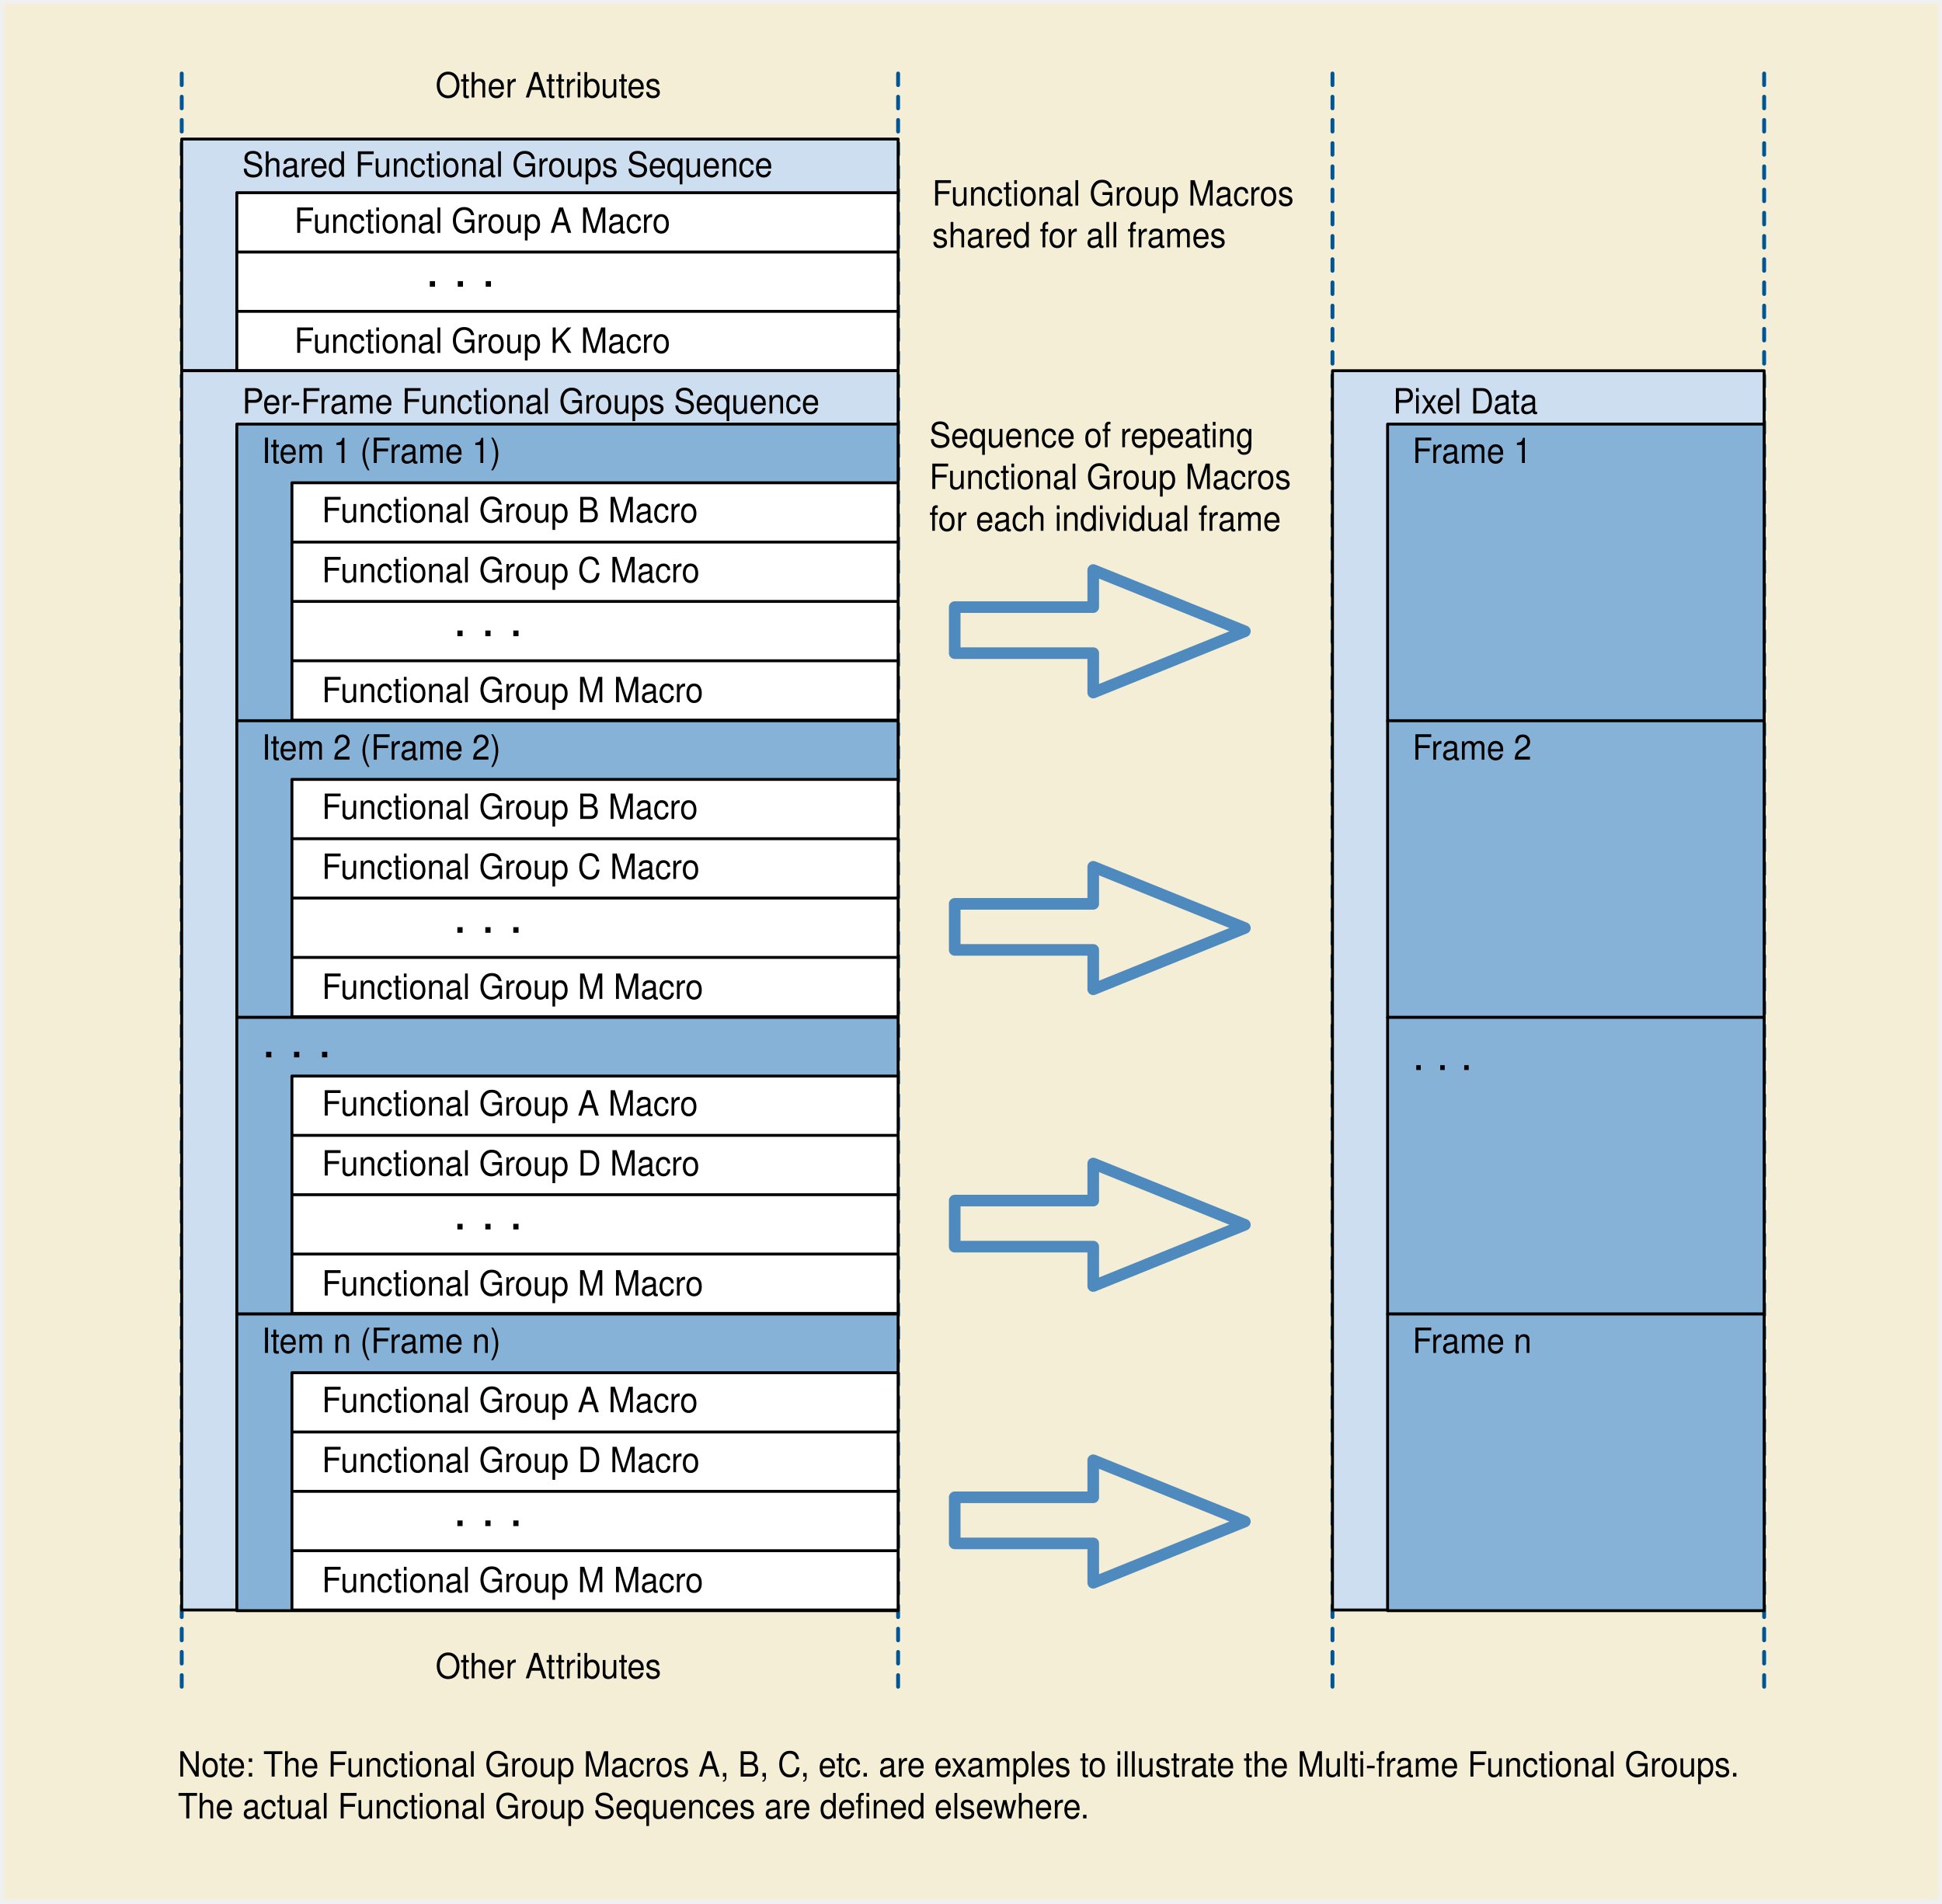
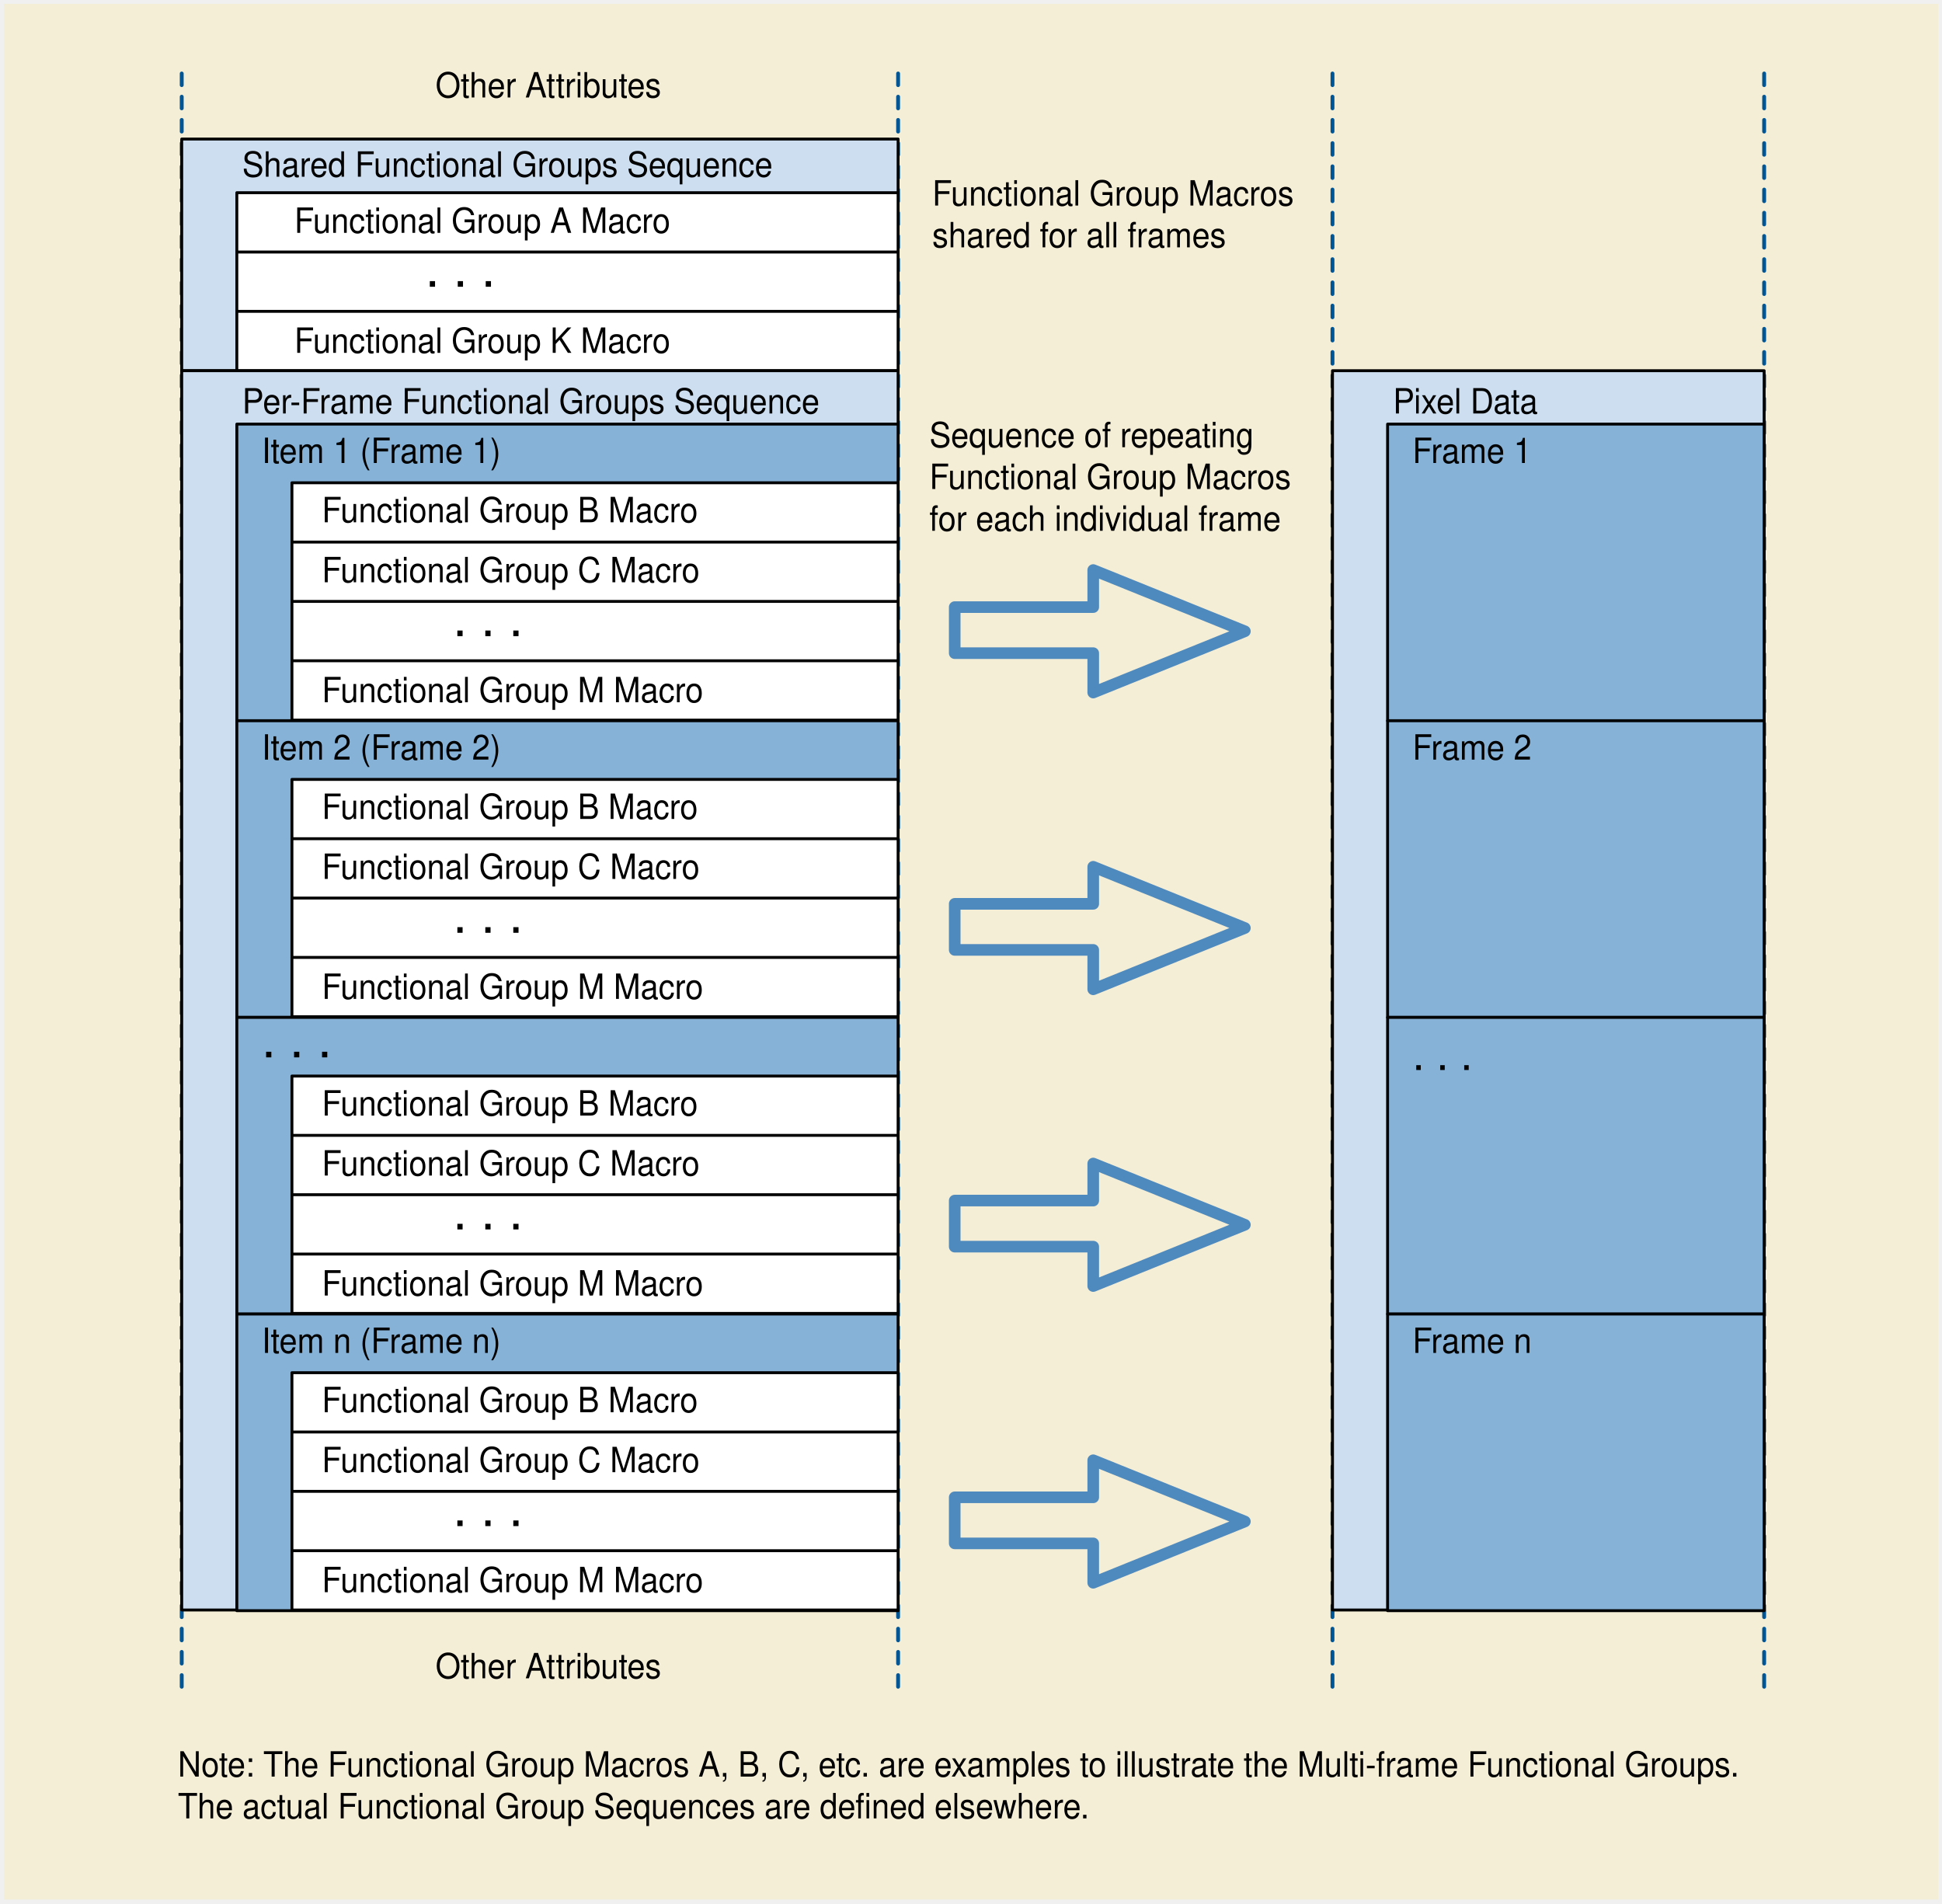
<svg xmlns="http://www.w3.org/2000/svg" version="1.1" id="Layer_1" x="0px" y="0px" width="502px" height="492px" viewBox="0 0 502 492" enable-background="new 0 0 502 492" xml:space="preserve">
  <defs>
    <style type="text/css">
	text {
	  font-family: Helvetica, Verdana, ArialUnicodeMS, san-serif
	}
	</style>
  </defs>
  <g>
   </g>
  <g>
    <rect x="1" y="1" fill="#F5EED6" width="500" height="490" />
    <g>
      <line fill="#4F8ABE" stroke="#005695" stroke-linecap="round" stroke-linejoin="round" stroke-miterlimit="1" stroke-dasharray="3" x1="232.157" y1="436.002" x2="232.157" y2="17.351" />
      <line fill="#4F8ABE" stroke="#005695" stroke-linecap="round" stroke-linejoin="round" stroke-miterlimit="1" stroke-dasharray="3" x1="46.974" y1="436.002" x2="46.974" y2="17.351" />
      <rect x="46.974" y="35.945" fill="#CCDEF0" stroke="#010101" stroke-width="0.75" stroke-linecap="round" stroke-linejoin="round" stroke-miterlimit="1" width="185.184" height="59.878" />
      <rect x="83.188" y="18.763" fill="none" width="117.313" height="8.51" />
      <text transform="matrix(0.9288 0 0 1 112.5747 25.1968)" font-size="9">Other Attributes</text>
      <rect x="83.188" y="427.383" fill="none" width="117.313" height="8.51" />
      <text transform="matrix(0.9288 0 0 1 112.5747 433.8184)" font-size="9">Other Attributes</text>
      <rect x="62.613" y="39.247" fill="none" width="166.378" height="8.51" />
      <text transform="matrix(0.9288 0 0 1 62.6123 45.6816)" font-size="9">Shared Functional Groups Sequence </text>
      <g>
        <rect x="61.219" y="49.81" fill="#FFFFFF" stroke="#010101" stroke-width="0.75" stroke-linecap="round" stroke-linejoin="round" stroke-miterlimit="1" width="170.938" height="46.01" />
        <line fill="#FFFFFF" stroke="#010101" stroke-width="0.75" stroke-linecap="round" stroke-linejoin="round" stroke-miterlimit="1" x1="61.219" y1="80.482" x2="232.157" y2="80.482" />
        <line fill="#FFFFFF" stroke="#010101" stroke-width="0.75" stroke-linecap="round" stroke-linejoin="round" stroke-miterlimit="1" x1="61.219" y1="65.146" x2="232.157" y2="65.146" />
      </g>
      <rect x="76.079" y="53.758" fill="none" width="143.362" height="8.51" />
      <text transform="matrix(0.9288 0 0 1 76.0786 60.1924)" font-size="9">Functional Group A Macro</text>
      <rect x="76.079" y="84.773" fill="none" width="143.362" height="8.51" />
      <text transform="matrix(0.9288 0 0 1 76.0786 91.2075)" font-size="9">Functional Group K Macro</text>
      <rect x="76.079" y="64.107" fill="none" width="85.856" height="12.5" />
      <text transform="matrix(0.9288 0 0 1 109.9746 74.1221)" font-size="14">. . .</text>
      <rect x="46.974" y="95.823" fill="#CCDEF0" stroke="#010101" stroke-width="0.75" stroke-linecap="round" stroke-linejoin="round" stroke-miterlimit="1" width="185.184" height="320.347" />
      <rect x="62.613" y="100.45" fill="none" width="166.378" height="8.51" />
      <text transform="matrix(0.9288 0 0 1 62.6123 106.8843)" font-size="9">Per-Frame Functional Groups Sequence </text>
      <rect x="61.219" y="109.628" fill="#86B2D8" stroke="#010101" stroke-width="0.75" stroke-linecap="round" stroke-linejoin="round" stroke-miterlimit="1" width="170.938" height="76.678" />
      <rect x="67.658" y="113.24" fill="none" width="161.333" height="8.511" />
      <text transform="matrix(0.9288 0 0 1 67.6572 119.6748)" font-size="9">Item 1 (Frame 1)</text>
      <g>
        <rect x="75.463" y="124.788" fill="#FFFFFF" stroke="#010101" stroke-width="0.75" stroke-linecap="round" stroke-linejoin="round" stroke-miterlimit="1" width="156.694" height="61.347" />
        <line fill="#FFFFFF" stroke="#010101" stroke-width="0.75" stroke-linecap="round" stroke-linejoin="round" stroke-miterlimit="1" x1="75.463" y1="170.798" x2="232.157" y2="170.798" />
        <line fill="#FFFFFF" stroke="#010101" stroke-width="0.75" stroke-linecap="round" stroke-linejoin="round" stroke-miterlimit="1" x1="75.463" y1="155.461" x2="232.157" y2="155.461" />
        <line fill="#FFFFFF" stroke="#010101" stroke-width="0.75" stroke-linecap="round" stroke-linejoin="round" stroke-miterlimit="1" x1="75.463" y1="140.124" x2="232.157" y2="140.124" />
      </g>
      <rect x="83.201" y="128.566" fill="none" width="143.013" height="8.511" />
      <text transform="matrix(0.9288 0 0 1 83.2002 135.001)" font-size="9">Functional Group B Macro</text>
      <rect x="83.201" y="144.073" fill="none" width="143.363" height="8.51" />
      <text transform="matrix(0.9288 0 0 1 83.2002 150.5078)" font-size="9">Functional Group C Macro</text>
      <rect x="83.201" y="175.088" fill="none" width="143.363" height="8.51" />
      <text transform="matrix(0.9288 0 0 1 83.2002 181.5234)" font-size="9">Functional Group M Macro</text>
      <g>
        <rect x="83.201" y="154.425" fill="none" width="85.856" height="12.499" />
        <text transform="matrix(0.9288 0 0 1 117.0972 164.4385)" font-size="14">. . .</text>
      </g>
      <rect x="61.219" y="186.306" fill="#86B2D8" stroke="#010101" stroke-width="0.75" stroke-linecap="round" stroke-linejoin="round" stroke-miterlimit="1" width="170.938" height="76.679" />
      <rect x="67.658" y="189.918" fill="none" width="161.333" height="8.51" />
      <text transform="matrix(0.9288 0 0 1 67.6572 196.3535)" font-size="9">Item 2 (Frame 2)</text>
      <g>
        <rect x="75.463" y="201.466" fill="#FFFFFF" stroke="#010101" stroke-width="0.75" stroke-linecap="round" stroke-linejoin="round" stroke-miterlimit="1" width="156.694" height="61.347" />
        <line fill="#FFFFFF" stroke="#010101" stroke-width="0.75" stroke-linecap="round" stroke-linejoin="round" stroke-miterlimit="1" x1="75.463" y1="247.477" x2="232.157" y2="247.477" />
        <line fill="#FFFFFF" stroke="#010101" stroke-width="0.75" stroke-linecap="round" stroke-linejoin="round" stroke-miterlimit="1" x1="75.463" y1="232.141" x2="232.157" y2="232.141" />
        <line fill="#FFFFFF" stroke="#010101" stroke-width="0.75" stroke-linecap="round" stroke-linejoin="round" stroke-miterlimit="1" x1="75.463" y1="216.803" x2="232.157" y2="216.803" />
      </g>
      <rect x="83.201" y="205.245" fill="none" width="143.013" height="8.511" />
      <text transform="matrix(0.9288 0 0 1 83.2002 211.6797)" font-size="9">Functional Group B Macro</text>
      <rect x="83.201" y="220.752" fill="none" width="143.363" height="8.509" />
      <text transform="matrix(0.9288 0 0 1 83.2002 227.1865)" font-size="9">Functional Group C Macro</text>
      <rect x="83.201" y="251.768" fill="none" width="143.363" height="8.51" />
      <text transform="matrix(0.9288 0 0 1 83.2002 258.2012)" font-size="9">Functional Group M Macro</text>
      <g>
        <rect x="83.201" y="231.102" fill="none" width="85.856" height="12.502" />
        <text transform="matrix(0.9288 0 0 1 117.0972 241.1143)" font-size="14">. . .</text>
      </g>
      <rect x="61.219" y="262.984" fill="#86B2D8" stroke="#010101" stroke-width="0.75" stroke-linecap="round" stroke-linejoin="round" stroke-miterlimit="1" width="170.938" height="76.678" />
      <g>
        <rect x="67.658" y="263.305" fill="none" width="161.333" height="10.936" />
        <text transform="matrix(0.9288 0 0 1 67.6577 273.3164)" font-size="14">. . .</text>
      </g>
      <g>
        <rect x="75.463" y="278.145" fill="#FFFFFF" stroke="#010101" stroke-width="0.75" stroke-linecap="round" stroke-linejoin="round" stroke-miterlimit="1" width="156.694" height="61.348" />
        <line fill="#FFFFFF" stroke="#010101" stroke-width="0.75" stroke-linecap="round" stroke-linejoin="round" stroke-miterlimit="1" x1="75.463" y1="324.154" x2="232.157" y2="324.154" />
        <line fill="#FFFFFF" stroke="#010101" stroke-width="0.75" stroke-linecap="round" stroke-linejoin="round" stroke-miterlimit="1" x1="75.463" y1="308.818" x2="232.157" y2="308.818" />
        <line fill="#FFFFFF" stroke="#010101" stroke-width="0.75" stroke-linecap="round" stroke-linejoin="round" stroke-miterlimit="1" x1="75.463" y1="293.48" x2="232.157" y2="293.48" />
      </g>
      <rect x="83.201" y="281.924" fill="none" width="143.013" height="8.51" />
-       <text transform="matrix(0.9288 0 0 1 83.2002 288.3584)" font-size="9">Functional Group A Macro</text>
+       <text transform="matrix(0.9288 0 0 1 83.2002 288.3584)" font-size="9">Functional Group B Macro</text>
      <rect x="83.201" y="297.43" fill="none" width="143.363" height="8.51" />
-       <text transform="matrix(0.9288 0 0 1 83.2002 303.8652)" font-size="9">Functional Group D Macro</text>
+       <text transform="matrix(0.9288 0 0 1 83.2002 303.8652)" font-size="9">Functional Group C Macro</text>
      <rect x="83.201" y="328.445" fill="none" width="143.363" height="8.51" />
      <text transform="matrix(0.9288 0 0 1 83.2002 334.8799)" font-size="9">Functional Group M Macro</text>
      <g>
        <rect x="83.201" y="307.781" fill="none" width="85.856" height="12.5" />
        <text transform="matrix(0.9288 0 0 1 117.0972 317.7949)" font-size="14">. . .</text>
      </g>
      <rect x="61.219" y="339.662" fill="#86B2D8" stroke="#010101" stroke-width="0.75" stroke-linecap="round" stroke-linejoin="round" stroke-miterlimit="1" width="170.938" height="76.68" />
      <rect x="67.658" y="343.275" fill="none" width="161.333" height="8.51" />
      <text transform="matrix(0.9288 0 0 1 67.6572 349.71)" font-size="9">Item n (Frame n)</text>
      <g>
        <rect x="75.463" y="354.822" fill="#FFFFFF" stroke="#010101" stroke-width="0.75" stroke-linecap="round" stroke-linejoin="round" stroke-miterlimit="1" width="156.694" height="61.348" />
        <line fill="#FFFFFF" stroke="#010101" stroke-width="0.75" stroke-linecap="round" stroke-linejoin="round" stroke-miterlimit="1" x1="75.463" y1="400.834" x2="232.157" y2="400.834" />
        <line fill="#FFFFFF" stroke="#010101" stroke-width="0.75" stroke-linecap="round" stroke-linejoin="round" stroke-miterlimit="1" x1="75.463" y1="385.496" x2="232.157" y2="385.496" />
        <line fill="#FFFFFF" stroke="#010101" stroke-width="0.75" stroke-linecap="round" stroke-linejoin="round" stroke-miterlimit="1" x1="75.463" y1="370.16" x2="232.157" y2="370.16" />
      </g>
      <rect x="83.201" y="358.602" fill="none" width="143.013" height="8.51" />
-       <text transform="matrix(0.9288 0 0 1 83.2002 365.0361)" font-size="9">Functional Group A Macro</text>
+       <text transform="matrix(0.9288 0 0 1 83.2002 365.0361)" font-size="9">Functional Group B Macro</text>
      <rect x="83.201" y="374.109" fill="none" width="143.363" height="8.508" />
-       <text transform="matrix(0.9288 0 0 1 83.2002 380.543)" font-size="9">Functional Group D Macro</text>
+       <text transform="matrix(0.9288 0 0 1 83.2002 380.543)" font-size="9">Functional Group C Macro</text>
      <rect x="83.201" y="405.123" fill="none" width="143.363" height="8.51" />
      <text transform="matrix(0.9288 0 0 1 83.2002 411.5586)" font-size="9">Functional Group M Macro</text>
      <g>
        <rect x="83.201" y="384.461" fill="none" width="85.856" height="12.498" />
        <text transform="matrix(0.9288 0 0 1 117.0972 394.4736)" font-size="14">. . .</text>
      </g>
      <g>
        <line fill="#4F8ABE" stroke="#005695" stroke-linecap="round" stroke-linejoin="round" stroke-miterlimit="1" stroke-dasharray="3" x1="456.026" y1="436.002" x2="456.026" y2="17.351" />
        <line fill="#4F8ABE" stroke="#005695" stroke-linecap="round" stroke-linejoin="round" stroke-miterlimit="1" stroke-dasharray="3" x1="344.441" y1="436.002" x2="344.441" y2="17.351" />
        <rect x="344.441" y="95.823" fill="#CCDEF0" stroke="#010101" stroke-width="0.75" stroke-linecap="round" stroke-linejoin="round" stroke-miterlimit="1" width="111.585" height="320.347" />
        <rect x="360.08" y="100.45" fill="none" width="83.982" height="8.51" />
        <text transform="matrix(0.9288 0 0 1 360.0811 106.8843)" font-size="9">Pixel Data</text>
        <rect x="358.687" y="109.628" fill="#86B2D8" stroke="#010101" stroke-width="0.75" stroke-linecap="round" stroke-linejoin="round" stroke-miterlimit="1" width="97.34" height="76.678" />
        <rect x="365.127" y="113.24" fill="none" width="79.029" height="8.511" />
        <text transform="matrix(0.9288 0 0 1 365.126 119.6748)" font-size="9">Frame 1</text>
        <rect x="358.687" y="186.306" fill="#86B2D8" stroke="#010101" stroke-width="0.75" stroke-linecap="round" stroke-linejoin="round" stroke-miterlimit="1" width="97.34" height="76.679" />
        <rect x="365.127" y="189.918" fill="none" width="79.875" height="8.51" />
        <text transform="matrix(0.9288 0 0 1 365.126 196.3535)" font-size="9">Frame 2</text>
        <rect x="358.687" y="262.984" fill="#86B2D8" stroke="#010101" stroke-width="0.75" stroke-linecap="round" stroke-linejoin="round" stroke-miterlimit="1" width="97.34" height="76.678" />
        <rect x="365.127" y="268" fill="none" width="79.875" height="11.703" />
        <text transform="matrix(0.9288 0 0 1 365.127 276.583)" font-size="12">. . .</text>
        <rect x="358.687" y="339.662" fill="#86B2D8" stroke="#010101" stroke-width="0.75" stroke-linecap="round" stroke-linejoin="round" stroke-miterlimit="1" width="97.34" height="76.68" />
        <rect x="365.127" y="343.275" fill="none" width="78.238" height="8.51" />
        <text transform="matrix(0.9288 0 0 1 365.126 349.71)" font-size="9">Frame n</text>
      </g>
      <polygon fill="none" stroke="#4F8ABE" stroke-width="3" stroke-linecap="round" stroke-linejoin="round" stroke-miterlimit="1" points="    246.79,168.833 246.79,156.927 282.596,156.927 282.596,147.347 321.795,163.178 282.596,179.017 282.596,168.833   " />
      <polygon fill="none" stroke="#4F8ABE" stroke-width="3" stroke-linecap="round" stroke-linejoin="round" stroke-miterlimit="1" points="    246.79,245.537 246.79,233.631 282.596,233.631 282.596,224.05 321.795,239.881 282.596,255.721 282.596,245.537   " />
      <polygon fill="none" stroke="#4F8ABE" stroke-width="3" stroke-linecap="round" stroke-linejoin="round" stroke-miterlimit="1" points="    246.79,322.242 246.79,310.336 282.596,310.336 282.596,300.754 321.795,316.586 282.596,332.426 282.596,322.242   " />
      <polygon fill="none" stroke="#4F8ABE" stroke-width="3" stroke-linecap="round" stroke-linejoin="round" stroke-miterlimit="1" points="    246.79,398.943 246.79,387.037 282.596,387.037 282.596,377.455 321.795,393.287 282.596,409.127 282.596,398.943   " />
      <rect x="240.979" y="46.701" fill="none" width="97.352" height="21.064" />
      <text transform="matrix(0.9288 0 0 1 240.9785 53.1362)">
        <tspan x="0" y="0" font-size="9">Functional Group Macros </tspan>
        <tspan x="0" y="10.8" font-size="9">shared for all frames</tspan>
      </text>
      <rect x="240.241" y="109.172" fill="none" width="95.493" height="32.678" />
      <text transform="matrix(0.9288 0 0 1 240.249 115.5996)">
        <tspan x="0" y="0" font-size="9">Sequence of repeating</tspan>
        <tspan x="0" y="10.8" font-size="9">Functional Group Macros</tspan>
        <tspan x="0" y="21.6" font-size="9">for each individual frame</tspan>
      </text>
      <rect x="45.974" y="452.793" fill="none" width="408.333" height="21.857" />
      <text transform="matrix(0.9288 0 0 1 45.9741 459.2305)">
        <tspan x="0" y="0" font-size="9">Note: The Functional Group Macros A, B, C, etc. are examples to illustrate the Multi-frame Functional Groups. </tspan>
        <tspan x="0" y="10.8" font-size="9">The actual Functional Group Sequences are defined elsewhere.</tspan>
      </text>
    </g>
  </g>
</svg>
